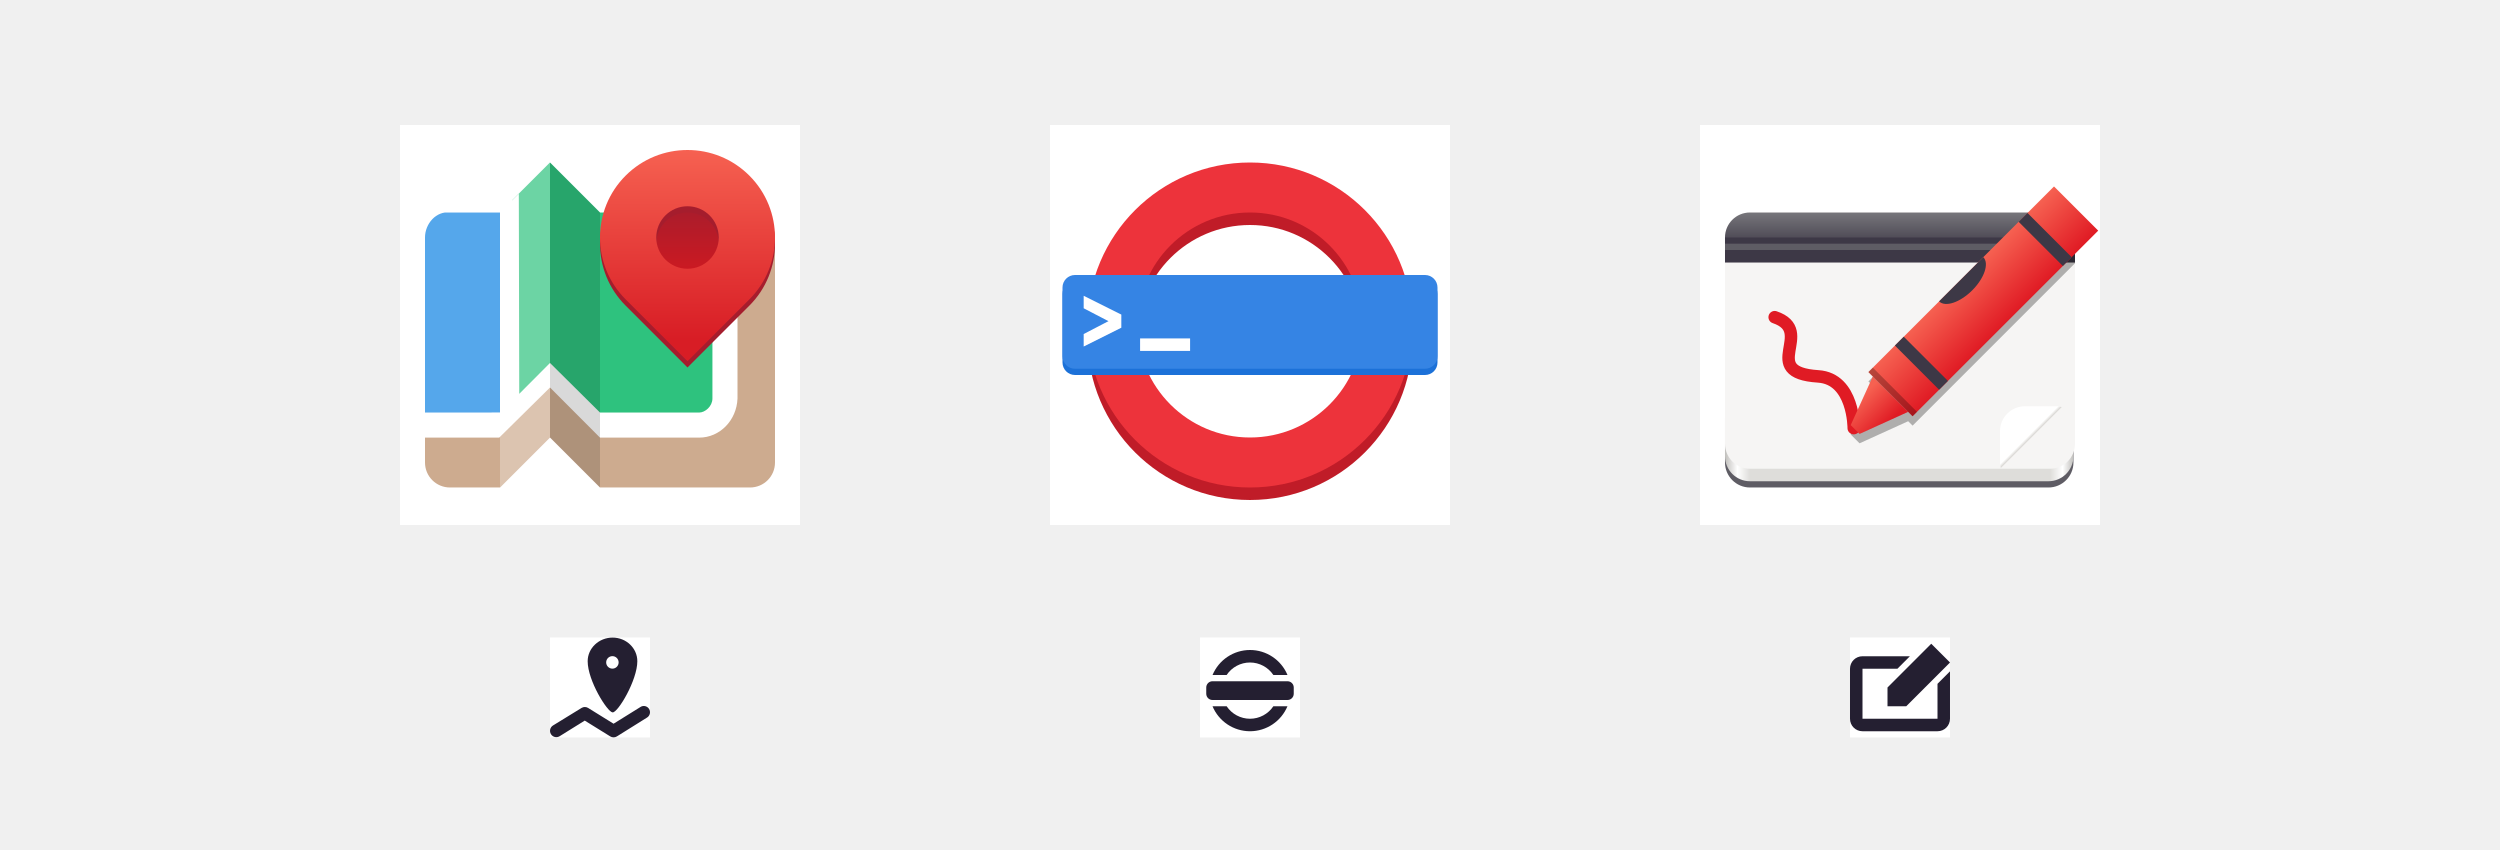
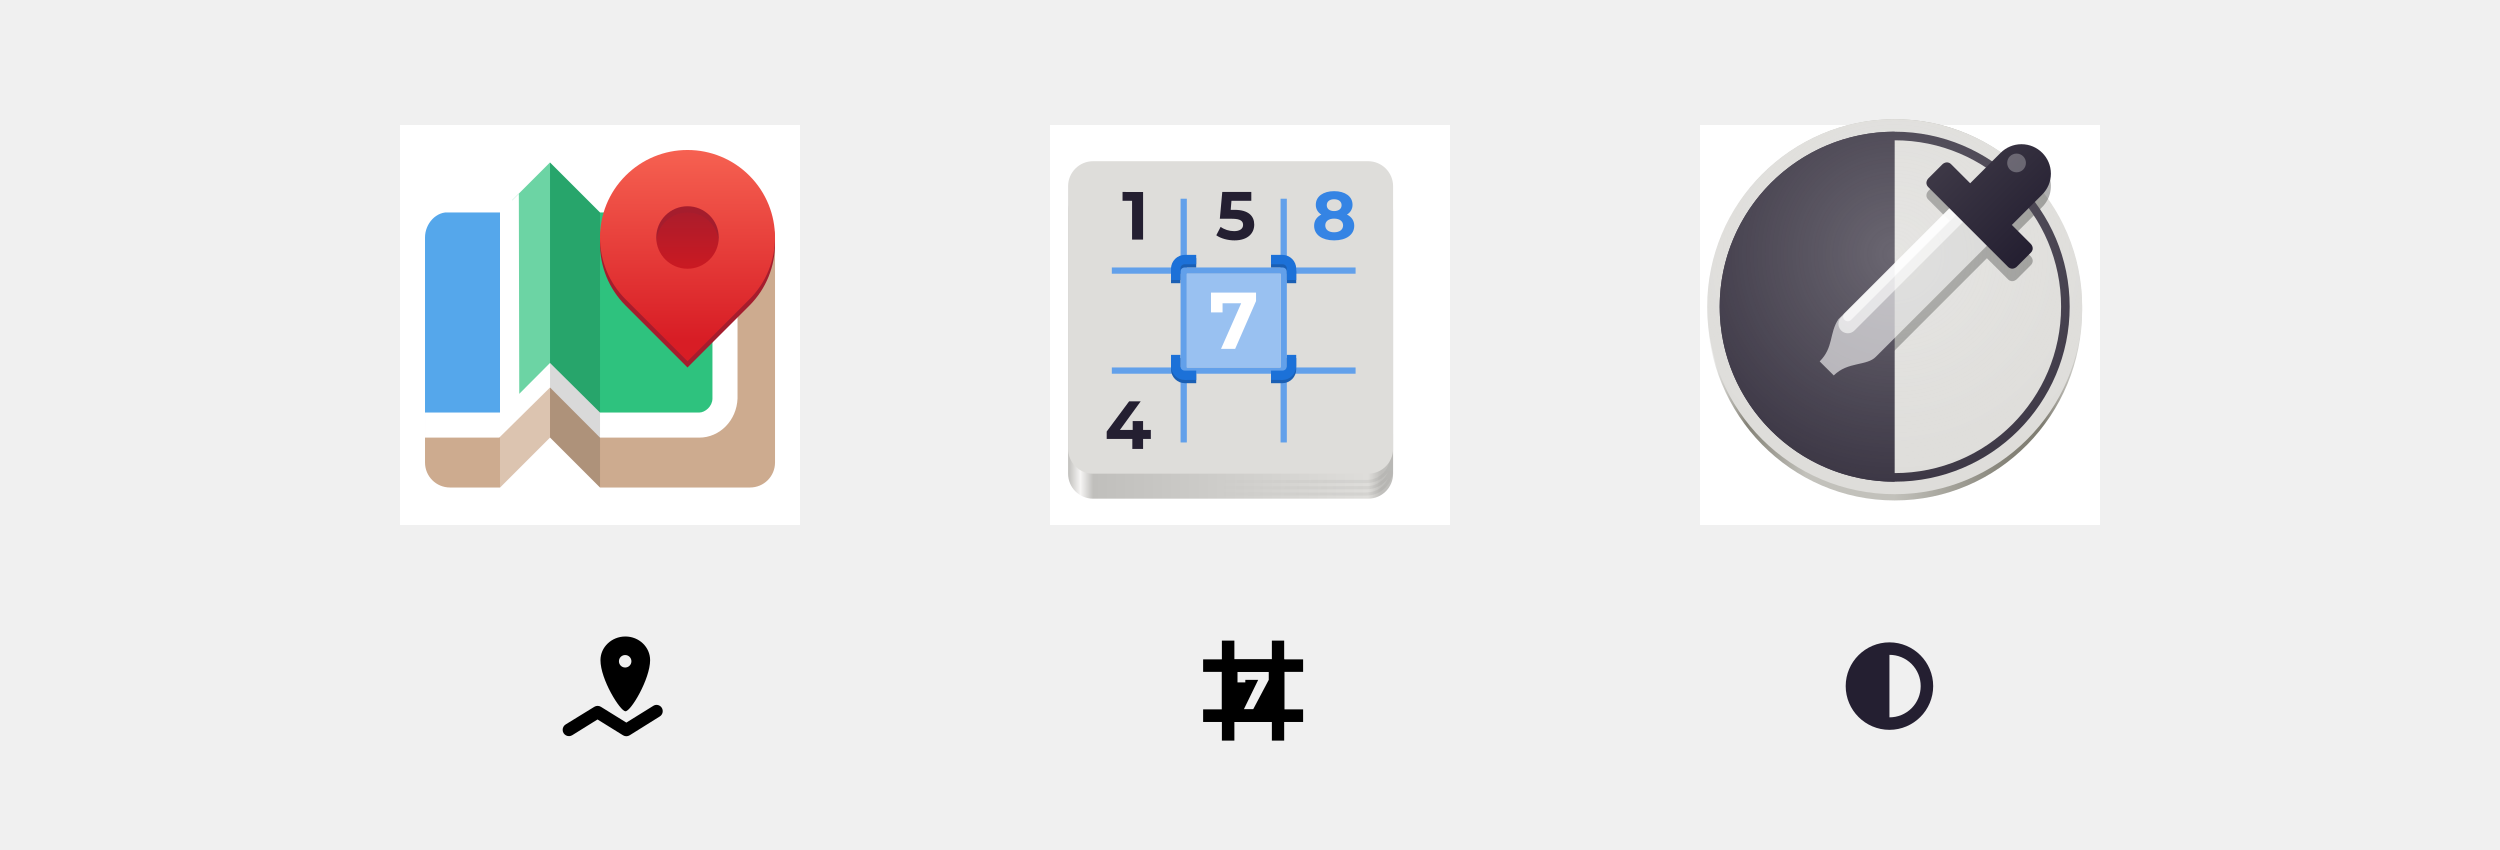
- <svg xmlns="http://www.w3.org/2000/svg" xmlns:xlink="http://www.w3.org/1999/xlink" width="800" height="272" viewBox="0 0 211.667 71.967" version="1.1" id="svg6587">
-   <defs id="defs6581">
-     <linearGradient y2="-276" x2="116" y1="-276" x1="28" gradientTransform="matrix(1.267103,0,0,1,-890.9839,-1850)" gradientUnits="userSpaceOnUse" id="linearGradient7428" xlink:href="#linearGradient1320" />
-     <linearGradient id="linearGradient1320">
-       <stop style="stop-color:#c0bfbc;stop-opacity:1" offset="0" id="stop1308" />
-       <stop id="stop1310" offset="0.031" style="stop-color:#ffffff;stop-opacity:1" />
-       <stop id="stop1312" offset="0.067" style="stop-color:#deddda;stop-opacity:1" />
-       <stop id="stop1314" offset="0.928" style="stop-color:#deddda;stop-opacity:1" />
-       <stop style="stop-color:#ffffff;stop-opacity:1" offset="0.964" id="stop1316" />
-       <stop style="stop-color:#c0bfbc;stop-opacity:1" offset="1" id="stop1318" />
+ <svg xmlns="http://www.w3.org/2000/svg" xmlns:xlink="http://www.w3.org/1999/xlink" width="800" height="272" viewBox="0 0 211.667 71.967">
+   <defs>
+     <linearGradient y2="-68" x2="415.5" y1="-68" x1="320.5" gradientTransform="translate(115.032 109.18) scale(.25263)" gradientUnits="userSpaceOnUse" id="i" xlink:href="#a" />
+     <linearGradient id="a">
+       <stop offset="0" stop-color="#a51d2d" />
+       <stop offset="1" stop-color="#ce1921" />
    </linearGradient>
-     <linearGradient y2="72" x2="340" y1="76" x1="344" gradientTransform="matrix(0.25,0,0,0.25,180,83)" gradientUnits="userSpaceOnUse" id="linearGradient7430" xlink:href="#linearGradient1351-3" />
-     <linearGradient id="linearGradient1351-3">
-       <stop style="stop-color:#d5d3cf;stop-opacity:1" offset="0" id="stop1347-3" />
-       <stop style="stop-color:#ffffff;stop-opacity:1" offset="1" id="stop1349-6" />
+     <linearGradient y2="-180" x2="336" y1="62" x1="336" gradientTransform="matrix(.25 0 0 .25 8 225)" gradientUnits="userSpaceOnUse" id="j" xlink:href="#b" />
+     <linearGradient id="b">
+       <stop offset="0" stop-color="#d81d25" />
+       <stop offset="1" stop-color="#f66151" />
    </linearGradient>
-     <clipPath clipPathUnits="userSpaceOnUse" id="clipPath1609-7-7">
-       <path id="path1611-5-5" d="m 252,116 28,-28 v -8 h -36 v 36 z" style="fill:#e74747;stroke:none;stroke-width:0.25px;stroke-linecap:butt;stroke-linejoin:miter;stroke-opacity:1" />
+     <linearGradient y2="-449.394" x2="536.596" y1="-449.394" x1="88.596" gradientTransform="matrix(.23214 0 0 .32895 -376.567 439.827)" gradientUnits="userSpaceOnUse" id="k" xlink:href="#c" />
+     <linearGradient id="c">
+       <stop offset="0" stop-color="#c0bfbc" />
+       <stop offset=".038" stop-color="#f6f5f4" />
+       <stop offset=".077" stop-color="#c0bfbc" />
+       <stop offset=".923" stop-color="#deddda" />
+       <stop offset=".962" stop-color="#c0bfbc" />
+       <stop offset="1" stop-color="#c0bfbc" />
+     </linearGradient>
+     <linearGradient id="d">
+       <stop offset="0" stop-opacity=".053" />
+       <stop offset="1" stop-opacity="0" />
+     </linearGradient>
+     <linearGradient xlink:href="#e" id="m" gradientUnits="userSpaceOnUse" x1="11.999" y1="229" x2="132" y2="229" />
+     <linearGradient id="e">
+       <stop offset="0" stop-color="#fefefe" />
+       <stop offset=".106" stop-color="#848277" />
+       <stop offset=".263" stop-color="#c2c1bb" />
+       <stop offset=".498" stop-color="#c2c1bb" />
+       <stop offset=".802" stop-color="#848277" />
+       <stop offset=".896" stop-color="#7f7d72" />
+       <stop offset="1" stop-color="#e0dfdc" />
+     </linearGradient>
+     <linearGradient id="f">
+       <stop offset="0" stop-color="#fdfdfd" />
+       <stop offset="1" stop-color="#fdfdfd" stop-opacity="0" />
+     </linearGradient>
+     <linearGradient xlink:href="#g" id="o" gradientUnits="userSpaceOnUse" gradientTransform="matrix(1.04757 0 0 1.04757 -21.678 .634)" x1="127.947" y1="224.053" x2="91.947" y2="188.053" />
+     <linearGradient id="g">
+       <stop offset="0" stop-color="#241f31" />
+       <stop offset="1" stop-color="#3d3846" />
+     </linearGradient>
+     <radialGradient gradientUnits="userSpaceOnUse" gradientTransform="matrix(1 0 0 .6072 0 100.688)" r="52.002" fy="311.78" fx="-256" cy="311.78" cx="-256" id="l" xlink:href="#d" />
+     <radialGradient xlink:href="#f" id="n" gradientUnits="userSpaceOnUse" gradientTransform="matrix(1.20624 0 0 1.20623 -14.849 -43.556)" cx="71.999" cy="211.206" fx="71.999" fy="211.206" r="60.001" />
+     <clipPath id="h" clipPathUnits="userSpaceOnUse">
+       <path d="M64-148h64l64-64 64 64h192c17.728 0 32 14.272 32 32v288c0 17.728-14.272 32-32 32H256l-64-64-64 64H64c-17.728 0-32-14.272-32-32v-288c0-17.728 14.409-34.199 32-32z" style="marker:none" fill="none" stroke="#000" stroke-width="4" stroke-linecap="round" stroke-linejoin="round" />
    </clipPath>
-     <linearGradient y2="28" x2="34" y1="40" x1="34" gradientTransform="translate(736,2028)" gradientUnits="userSpaceOnUse" id="linearGradient7432" xlink:href="#linearGradient1981" />
-     <linearGradient id="linearGradient1981">
-       <stop id="stop1977" offset="0" style="stop-color:#3d3846;stop-opacity:1" />
-       <stop id="stop1979" offset="1" style="stop-color:#77767b;stop-opacity:1" />
-     </linearGradient>
-     <clipPath clipPathUnits="userSpaceOnUse" id="clipPath1521">
-       <rect clip-path="none" ry="8" rx="8" y="-282" x="-120" height="82" width="112" id="rect1523" style="opacity:1;vector-effect:none;fill:#f6f5f4;fill-opacity:1;stroke:none;stroke-width:13.719;stroke-linecap:butt;stroke-linejoin:miter;stroke-miterlimit:4;stroke-dasharray:none;stroke-dashoffset:0;stroke-opacity:1;marker:none;marker-start:none;marker-mid:none;marker-end:none;paint-order:normal" transform="scale(-1)" />
-     </clipPath>
-     <linearGradient y2="248" x2="-24" y1="248" x1="-48" gradientTransform="matrix(0.8333333,0,0,0.9545455,-278.5,-124.9773)" gradientUnits="userSpaceOnUse" id="linearGradient7434" xlink:href="#linearGradient1029" />
-     <linearGradient id="linearGradient1029">
-       <stop style="stop-color:#e01b24;stop-opacity:1;" offset="0" id="stop1024" />
-       <stop style="stop-color:#f66151;stop-opacity:1" offset="1" id="stop1027" />
-     </linearGradient>
-     <linearGradient y2="194" x2="-30" y1="194" x1="-42" gradientTransform="rotate(-90,69.125,203.375)" gradientUnits="userSpaceOnUse" id="linearGradient7436" xlink:href="#linearGradient1029" />
-     <clipPath id="clipPath1289-7" clipPathUnits="userSpaceOnUse">
-       <path id="path1291-1" d="m 64,-148 h 64 l 64,-64 64,64 h 192 c 17.728,0 32,14.272 32,32 v 288 c 0,17.728 -14.272,32 -32,32 H 256 l -64,-64 -64,64 H 64 C 46.272,204 32,189.728 32,172 v -288 c 0,-17.728 14.409,-34.199 32,-32 z" style="display:inline;opacity:1;vector-effect:none;fill:none;fill-opacity:1;stroke:#000000;stroke-width:4;stroke-linecap:round;stroke-linejoin:round;stroke-miterlimit:4;stroke-dasharray:none;stroke-dashoffset:0;stroke-opacity:1;marker:none;marker-start:none;marker-mid:none;marker-end:none;paint-order:normal;enable-background:new" />
-     </clipPath>
-     <linearGradient y2="-68" x2="415.5" y1="-68" x1="320.5" gradientTransform="matrix(0.2526316,0,0,0.2526316,115.0316,109.1791)" gradientUnits="userSpaceOnUse" id="linearGradient6998" xlink:href="#linearGradient1283" />
-     <linearGradient id="linearGradient1283">
-       <stop id="stop1279" offset="0" style="stop-color:#a51d2d;stop-opacity:1;" />
-       <stop id="stop1281" offset="1" style="stop-color:#ce1921;stop-opacity:1" />
-     </linearGradient>
-     <linearGradient y2="-180" x2="336" y1="62" x1="336" gradientTransform="matrix(0.25,0,0,0.25,8.0003,225)" gradientUnits="userSpaceOnUse" id="linearGradient7000" xlink:href="#linearGradient1277" />
-     <linearGradient id="linearGradient1277">
-       <stop style="stop-color:#d81d25;stop-opacity:1" offset="0" id="stop1273" />
-       <stop style="stop-color:#f66151;stop-opacity:1" offset="1" id="stop1349-1" />
-     </linearGradient>
  </defs>
-   <g id="layer1" transform="translate(-1.76e-6,-112.1833)">
-     <rect y="122.767" x="88.9" height="33.867" width="33.867" id="rect6342" style="display:inline;overflow:visible;visibility:visible;fill:#ffffff;fill-opacity:1;fill-rule:nonzero;stroke:none;stroke-width:0.132;marker:none;enable-background:accumulate" />
-     <g transform="matrix(0.2645833,0,0,0.2645833,137.5833,83.60834)" id="g6362" style="display:inline;enable-background:new">
-       <path style="display:inline;opacity:1;vector-effect:none;fill:#c01c28;fill-opacity:1;stroke:none;stroke-width:1;stroke-linecap:round;stroke-linejoin:round;stroke-miterlimit:4;stroke-dasharray:none;stroke-dashoffset:0;stroke-opacity:0;enable-background:new" d="m -120,164 a 52,52 0 0 0 -52,52 52,52 0 0 0 52,52 52,52 0 0 0 52,-52 52,52 0 0 0 -52,-52 z m 0,16 a 36,36 0 0 1 36,36 36,36 0 0 1 -36,36 36,36 0 0 1 -36,-36 36,36 0 0 1 36,-36 z" id="path6344" />
-       <path style="display:inline;opacity:1;vector-effect:none;fill:#ed333b;fill-opacity:1;stroke:none;stroke-width:1;stroke-linecap:round;stroke-linejoin:round;stroke-miterlimit:4;stroke-dasharray:none;stroke-dashoffset:0;stroke-opacity:0;enable-background:new" d="m -120,160 a 52,52 0 0 0 -52,52 52,52 0 0 0 52,52 52,52 0 0 0 52,-52 52,52 0 0 0 -52,-52 z m 0,16 a 36,36 0 0 1 36,36 36,36 0 0 1 -36,36 36,36 0 0 1 -36,-36 36,36 0 0 1 36,-36 z" id="path6346" />
-       <rect ry="4" rx="4" y="198" x="-180" height="30" width="120" id="rect6348" style="display:inline;opacity:1;vector-effect:none;fill:#1c71d8;fill-opacity:1;stroke:none;stroke-width:1;stroke-linecap:round;stroke-linejoin:round;stroke-miterlimit:4;stroke-dasharray:none;stroke-dashoffset:0;stroke-opacity:0;enable-background:new" />
-       <rect style="display:inline;opacity:1;vector-effect:none;fill:#3584e4;fill-opacity:1;stroke:none;stroke-width:1;stroke-linecap:round;stroke-linejoin:round;stroke-miterlimit:4;stroke-dasharray:none;stroke-dashoffset:0;stroke-opacity:0;enable-background:new" id="rect6350" width="120" height="30" x="-180" y="196" rx="4" ry="4" />
-       <g id="g6354" transform="translate(-201.0257,-5.70641)" style="display:inline;fill:#ffffff;enable-background:new">
-         <path d="m 45.855,222 2e-6,4 h 16 l -2e-6,-4 z" style="font-style:normal;font-variant:normal;font-weight:bold;font-stretch:normal;font-size:medium;line-height:1.25;font-family:'Source Code Pro';-inkscape-font-specification:'Source Code Pro, Bold';font-variant-ligatures:normal;font-variant-caps:normal;font-variant-numeric:normal;font-feature-settings:normal;text-align:start;letter-spacing:0px;word-spacing:0px;writing-mode:lr-tb;text-anchor:start;fill:#ffffff;fill-opacity:1;stroke:none;stroke-width:0.25" id="path6352" />
-       </g>
-       <g transform="translate(-193.2225,-22.35139)" id="g6360" style="display:inline;fill:#ffffff;fill-opacity:1;enable-background:new">
-         <path id="path6356" d="M 32,235.242 20,229 v -4 l 12,6 z" style="fill:#ffffff;fill-opacity:1;stroke:none;stroke-width:1px;stroke-linecap:butt;stroke-linejoin:miter;stroke-opacity:1" />
-         <path style="fill:#ffffff;fill-opacity:1;stroke:none;stroke-width:1px;stroke-linecap:butt;stroke-linejoin:miter;stroke-opacity:1" d="m 32,231 -12,6.242 v 4 l 12,-6 z" id="path6358" />
-       </g>
-     </g>
-     <rect style="display:inline;overflow:visible;visibility:visible;fill:#ffffff;fill-opacity:1;fill-rule:nonzero;stroke:none;stroke-width:0.132;marker:none;enable-background:accumulate" id="rect6364" width="33.867" height="33.867" x="33.867" y="122.767" />
-     <g transform="matrix(0.2645833,0,0,0.2645833,-138.9058,-500.3271)" id="g6388" style="display:inline;enable-background:new">
-       <g clip-path="url(#clipPath1289-7)" id="g6378" style="display:inline;opacity:1;enable-background:new" transform="matrix(0.25,0,0,0.25,652.9984,2420)">
-         <path id="path6366" d="M 256,124 H 416 L 416,-148 h 96 V 236 H 256 l -64,-64 -64,64 H -9.6000004e-7 L -1.2800001e-6,124 H 128 l 64,-64 z" style="opacity:1;vector-effect:none;fill:#cdab8f;fill-opacity:1;stroke:none;stroke-width:4;stroke-linecap:round;stroke-linejoin:round;stroke-miterlimit:4;stroke-dasharray:none;stroke-dashoffset:0;stroke-opacity:1;marker:none;marker-start:none;marker-mid:none;marker-end:none;paint-order:normal" />
-         <path style="display:inline;opacity:1;vector-effect:none;fill:#55a7eb;fill-opacity:1;stroke:none;stroke-width:1px;stroke-linecap:butt;stroke-linejoin:miter;stroke-miterlimit:4;stroke-dasharray:none;stroke-dashoffset:0;stroke-opacity:1;marker:none;marker-start:none;marker-mid:none;marker-end:none;paint-order:normal;enable-background:new" d="M -1.2800001e-6,123.975 128,124.025 V -148 L -3.2000001e-6,-148 Z" id="path6368" />
-         <path id="path6370" d="M 144,-164 V 108 L 192,60 256,124.058 400,124.058 416,108 V -148 H 256 l -64,-64 z" style="display:inline;opacity:1;fill:#2ec27e;fill-opacity:1;stroke:none;stroke-width:1px;stroke-linecap:butt;stroke-linejoin:miter;stroke-opacity:1;enable-background:new" />
-         <path id="path6372" d="m 399.898,-147.891 v 238 c 0,10.028 -9.374,17.949 -16.949,17.949 H 256 L 192,44.59 152.625,84.125 152,-211.942 H 128 V 108 L -1.2800001e-6,108.058 v 32.102 H 127 L 192,76 l 64,64.16 h 126.949 c 26.425,0 47.963,-22.048 49.051,-50.051 v -238 z" style="color:#000000;font-style:normal;font-variant:normal;font-weight:normal;font-stretch:normal;font-size:medium;line-height:normal;font-family:sans-serif;font-variant-ligatures:normal;font-variant-position:normal;font-variant-caps:normal;font-variant-numeric:normal;font-variant-alternates:normal;font-feature-settings:normal;text-indent:0;text-align:start;text-decoration:none;text-decoration-line:none;text-decoration-style:solid;text-decoration-color:#000000;letter-spacing:normal;word-spacing:normal;text-transform:none;writing-mode:lr-tb;direction:ltr;text-orientation:mixed;dominant-baseline:auto;baseline-shift:baseline;text-anchor:start;white-space:normal;shape-padding:0;clip-rule:nonzero;display:inline;overflow:visible;visibility:visible;opacity:1;isolation:auto;mix-blend-mode:normal;color-interpolation:sRGB;color-interpolation-filters:linearRGB;solid-color:#000000;solid-opacity:1;vector-effect:none;fill:#ffffff;fill-opacity:1;fill-rule:nonzero;stroke:none;stroke-width:32.1;stroke-linecap:butt;stroke-linejoin:miter;stroke-miterlimit:4;stroke-dasharray:none;stroke-dashoffset:0;stroke-opacity:1;color-rendering:auto;image-rendering:auto;shape-rendering:auto;text-rendering:auto;enable-background:accumulate" />
-         <path id="path6374" d="m 128,267.975 64,0.051 V -212 L 128,-212 Z" style="display:inline;opacity:0.3;vector-effect:none;fill:#ffffff;fill-opacity:1;stroke:none;stroke-width:1px;stroke-linecap:butt;stroke-linejoin:miter;stroke-miterlimit:4;stroke-dasharray:none;stroke-dashoffset:0;stroke-opacity:1;marker:none;marker-start:none;marker-mid:none;marker-end:none;paint-order:normal;enable-background:new" />
-         <path style="display:inline;opacity:0.15;vector-effect:none;fill:#000000;fill-opacity:1;stroke:none;stroke-width:1px;stroke-linecap:butt;stroke-linejoin:miter;stroke-miterlimit:4;stroke-dasharray:none;stroke-dashoffset:0;stroke-opacity:1;marker:none;marker-start:none;marker-mid:none;marker-end:none;paint-order:normal;enable-background:new" d="m 192,267.975 64,0.051 V -212 L 192,-212 Z" id="path6376" />
-       </g>
-       <g transform="translate(652.9984,2183)" style="display:inline;enable-background:new" id="g6386">
-         <circle style="display:inline;opacity:1;fill:url(#linearGradient6998);fill-opacity:1;stroke:none;stroke-width:0.253;stroke-linejoin:round;stroke-miterlimit:4;stroke-dasharray:1.011, 0.505;stroke-dashoffset:0;stroke-opacity:1;enable-background:new" id="circle6380" cx="208" cy="92" transform="matrix(0,1,1,0,0,0)" r="12" />
-         <path id="path6382" d="m 92,182 c -7.166,0 -14.332,2.734 -19.799,8.201 -10.935,10.935 -10.935,28.663 0,39.598 l 19.799,19.799 c 0,0 13.821,-13.822 19.799,-19.799 10.935,-10.935 10.935,-28.663 0,-39.598 C 106.332,184.734 99.166,182 92,182 Z m 0,18 a 10,10 0 0 1 10,10 10,10 0 0 1 -10,10 10,10 0 0 1 -10,-10 10,10 0 0 1 10,-10 z" style="display:inline;opacity:1;vector-effect:none;fill:#a51d2d;fill-opacity:1;stroke:none;stroke-width:14;stroke-linecap:butt;stroke-linejoin:miter;stroke-miterlimit:4;stroke-dasharray:none;stroke-dashoffset:0;stroke-opacity:1;marker:none;marker-start:none;marker-mid:none;marker-end:none;paint-order:normal;enable-background:new" />
-         <path style="display:inline;opacity:1;vector-effect:none;fill:url(#linearGradient7000);fill-opacity:1;stroke:none;stroke-width:14;stroke-linecap:butt;stroke-linejoin:miter;stroke-miterlimit:4;stroke-dasharray:none;stroke-dashoffset:0;stroke-opacity:1;marker:none;marker-start:none;marker-mid:none;marker-end:none;paint-order:normal;enable-background:new" d="m 92,180 c -7.166,0 -14.332,2.734 -19.799,8.201 -10.935,10.935 -10.935,28.663 0,39.598 l 19.799,19.799 c 0,0 13.821,-13.822 19.799,-19.799 10.935,-10.935 10.935,-28.663 0,-39.598 C 106.332,182.734 99.166,180 92,180 Z m 0,18 a 10,10 0 0 1 10,10 10,10 0 0 1 -10,10 10,10 0 0 1 -10,-10 10,10 0 0 1 10,-10 z" id="path6384" />
-       </g>
-     </g>
-     <rect y="122.767" x="143.933" height="33.867" width="33.867" id="rect6390" style="display:inline;overflow:visible;visibility:visible;fill:#ffffff;fill-opacity:1;fill-rule:nonzero;stroke:none;stroke-width:0.132;marker:none;enable-background:accumulate" />
-     <g id="g6432" transform="matrix(0.2645833,0,0,0.2645833,-50.8,-413.8083)" style="display:inline;enable-background:new">
-       <rect transform="scale(-1)" style="display:inline;vector-effect:none;fill:#5e5c64;fill-opacity:1;stroke:none;stroke-width:13.719;stroke-linecap:butt;stroke-linejoin:miter;stroke-miterlimit:4;stroke-dasharray:none;stroke-dashoffset:0;stroke-opacity:1;marker:none;marker-start:none;marker-mid:none;marker-end:none;paint-order:normal;enable-background:new" id="rect6392" width="111.505" height="30.25" x="-855.505" y="-2144" rx="8" ry="8" clip-path="none" />
-       <rect clip-path="none" ry="8" rx="8" y="-2142" x="-855.505" height="40" width="111.505" id="rect6394" style="display:inline;vector-effect:none;fill:url(#linearGradient7428);fill-opacity:1;stroke:none;stroke-width:13.719;stroke-linecap:butt;stroke-linejoin:miter;stroke-miterlimit:4;stroke-dasharray:none;stroke-dashoffset:0;stroke-opacity:1;marker:none;marker-start:none;marker-mid:none;marker-end:none;paint-order:normal;enable-background:new" transform="scale(-1)" />
-       <rect transform="scale(-1)" style="display:inline;vector-effect:none;fill:#f6f5f4;fill-opacity:1;stroke:none;stroke-width:13.719;stroke-linecap:butt;stroke-linejoin:miter;stroke-miterlimit:4;stroke-dasharray:none;stroke-dashoffset:0;stroke-opacity:1;marker:none;marker-start:none;marker-mid:none;marker-end:none;paint-order:normal;enable-background:new" id="rect6396" width="112" height="82" x="-856" y="-2138" rx="8" ry="8" clip-path="none" />
-       <rect clip-path="url(#clipPath1609-7-7)" transform="matrix(0,0.7142857,0.7142857,0,769.1429,1938)" ry="11.2" rx="11.2" y="88" x="252" height="36" width="36" id="rect6398" style="display:inline;fill:url(#linearGradient7430);fill-opacity:1;stroke:none;stroke-width:0.5;stroke-linecap:butt;stroke-linejoin:miter;stroke-miterlimit:4;stroke-dasharray:none;stroke-dashoffset:0;stroke-opacity:1;marker:none;marker-start:none;marker-mid:none;marker-end:none;paint-order:normal;enable-background:new" />
-       <path style="display:inline;vector-effect:none;fill:url(#linearGradient7432);fill-opacity:1;stroke:none;stroke-width:13.719;stroke-linecap:butt;stroke-linejoin:miter;stroke-miterlimit:4;stroke-dasharray:none;stroke-dashoffset:0;stroke-opacity:1;marker:none;marker-start:none;marker-mid:none;marker-end:none;paint-order:normal;enable-background:new" clip-path="none" d="m 752,2056 c -4.432,0 -8,3.568 -8,8 v 8 h 112 v -8 c 0,-4.432 -3.568,-8 -8,-8 z" id="path6400" />
-       <rect y="2064" x="744" height="2" width="112" id="rect6402" style="display:inline;vector-effect:none;fill:#3d3846;fill-opacity:1;stroke:none;stroke-width:4;stroke-linecap:round;stroke-linejoin:round;stroke-miterlimit:4;stroke-dasharray:none;stroke-dashoffset:0;stroke-opacity:1;enable-background:new" />
-       <rect style="display:inline;vector-effect:none;fill:#5e5c64;fill-opacity:1;stroke:none;stroke-width:4;stroke-linecap:round;stroke-linejoin:round;stroke-miterlimit:4;stroke-dasharray:none;stroke-dashoffset:0;stroke-opacity:1;enable-background:new" id="rect6404" width="112" height="2" x="744" y="2066" />
-       <g style="display:inline;enable-background:new" id="g6430" transform="translate(736,1859)">
-         <path style="display:inline;opacity:1;vector-effect:none;fill:#000000;fill-opacity:0.292;stroke:none;stroke-width:1;stroke-linecap:round;stroke-linejoin:round;stroke-miterlimit:4;stroke-dasharray:none;stroke-dashoffset:0;stroke-opacity:1;enable-background:new" d="m 117.285,187.666 -63.398,63.396 1.414,1.414 -7.07,15.557 2.828,2.828 15.557,-7.07 1.414,1.414 63.396,-63.398 z" id="path6406" clip-path="url(#clipPath1521)" />
-         <g transform="translate(2)" id="g6428">
-           <path id="path6408" d="m 21.901,230.502 c 13.385,4.543 -5.589,17.696 13.921,18.944 C 47.288,250.18 47.198,266 47.198,266" style="fill:none;stroke:#e01b24;stroke-width:4;stroke-linecap:round;stroke-linejoin:miter;stroke-miterlimit:4;stroke-dasharray:none;stroke-opacity:1" />
-           <g transform="translate(0,2)" id="g6426" style="display:inline;enable-background:new">
-             <g style="display:inline;enable-background:new" transform="translate(0,-280)" id="g6410" />
-             <g id="g6424" transform="rotate(-45,-2.479592,293.8432)">
-               <rect style="display:inline;opacity:1;vector-effect:none;fill:url(#linearGradient7434);fill-opacity:1;stroke:none;stroke-width:1;stroke-linecap:round;stroke-linejoin:round;stroke-miterlimit:4;stroke-dasharray:none;stroke-dashoffset:0;stroke-opacity:1;enable-background:new" id="rect6412" width="20" height="84" x="-318.5" y="69.75" transform="rotate(-90)" />
-               <rect y="137.75" x="-318.5" height="4" width="20" id="rect6414" style="display:inline;opacity:1;vector-effect:none;fill:#3d3846;fill-opacity:1;stroke:none;stroke-width:1;stroke-linecap:round;stroke-linejoin:round;stroke-miterlimit:4;stroke-dasharray:none;stroke-dashoffset:0;stroke-opacity:1;enable-background:new" transform="rotate(-90)" />
-               <rect style="display:inline;opacity:1;vector-effect:none;fill:#3d3846;fill-opacity:1;stroke:none;stroke-width:1;stroke-linecap:round;stroke-linejoin:round;stroke-miterlimit:4;stroke-dasharray:none;stroke-dashoffset:0;stroke-opacity:1;enable-background:new" id="rect6416" width="20" height="4" x="-318.5" y="81.75" transform="rotate(-90)" />
-               <path style="display:inline;fill:url(#linearGradient7436);fill-opacity:1;stroke:none;stroke-width:1px;stroke-linecap:butt;stroke-linejoin:miter;stroke-opacity:1;enable-background:new" d="m 69.75,316.5 v -16 l -16,6 v 4 z" id="path6418" />
-               <rect y="-71.75" x="-318.5" height="2" width="20" id="rect6420" style="display:inline;opacity:1;vector-effect:none;fill:#000000;fill-opacity:0.259;stroke:none;stroke-width:1;stroke-linecap:round;stroke-linejoin:round;stroke-miterlimit:4;stroke-dasharray:none;stroke-dashoffset:0;stroke-opacity:1;enable-background:new" transform="matrix(0,-1,-1,0,0,0)" />
-               <path id="path6422" d="m 101.75,298.5 a 10,5 0 0 0 10,5 10,5 0 0 0 10,-5 z" style="display:inline;opacity:1;vector-effect:none;fill:#3d3846;fill-opacity:1;stroke:none;stroke-width:1;stroke-linecap:round;stroke-linejoin:round;stroke-miterlimit:4;stroke-dasharray:none;stroke-dashoffset:0;stroke-opacity:1;enable-background:new" />
-             </g>
-           </g>
-         </g>
-       </g>
-     </g>
-     <g id="g6465" transform="matrix(0.2645833,0,0,0.2645833,-75.14166,-370.4167)" style="display:inline;enable-background:new">
-       <g transform="matrix(2,0,0,2,-708,-2028)" id="g6440">
-         <rect y="2028" x="688" height="16" width="16" id="rect6434" style="display:inline;overflow:visible;visibility:visible;fill:#ffffff;fill-opacity:1;fill-rule:nonzero;stroke:none;stroke-width:0.5;marker:none;enable-background:accumulate" />
-         <path style="display:inline;vector-effect:none;fill:#241f31;fill-opacity:1;stroke:none;stroke-width:1;stroke-linecap:round;stroke-linejoin:round;stroke-miterlimit:4;stroke-dasharray:none;stroke-dashoffset:0;stroke-opacity:0;enable-background:new" d="m 696,2030 a 6.5,6.5 0 0 0 -5.994,4 h 2.254 a 4.5,4.5 0 0 1 3.74,-2 4.5,4.5 0 0 1 3.738,2 h 2.26 A 6.5,6.5 0 0 0 696,2030 Z m -5.998,9 a 6.5,6.5 0 0 0 5.998,4 6.5,6.5 0 0 0 5.994,-4 h -2.254 a 4.5,4.5 0 0 1 -3.74,2 4.5,4.5 0 0 1 -3.738,-2 z" id="path6436" />
-         <rect y="2035" x="689" height="3" width="14" id="rect6438" style="display:inline;vector-effect:none;fill:#241f31;fill-opacity:1;stroke:none;stroke-width:1;stroke-linecap:round;stroke-linejoin:round;stroke-miterlimit:4;stroke-dasharray:none;stroke-dashoffset:0;stroke-opacity:0;enable-background:new" rx="1" ry="1" />
-       </g>
-       <g transform="matrix(2,0,0,2,-500,-2028)" id="g6451">
-         <rect style="display:inline;overflow:visible;visibility:visible;fill:#ffffff;fill-opacity:1;fill-rule:nonzero;stroke:none;stroke-width:0.5;marker:none;enable-background:accumulate" id="rect6442" width="16" height="16" x="480" y="2028" />
-         <g id="g6449" style="display:inline;enable-background:new" transform="translate(57.04461,2152.984)">
-           <path d="m 432.971,-124.969 c -2.191,0 -3.988,1.698 -3.988,3.781 0,3.099 3.139,8.125 3.988,8.188 0.85,0.062 3.957,-5.151 3.957,-8.188 0,-2.083 -1.766,-3.781 -3.957,-3.781 z M 432.94,-122 c 0.551,0 0.997,0.448 0.997,1 0,0.552 -0.446,1 -0.997,1 -0.551,0 -0.997,-0.448 -0.997,-1 0,-0.552 0.446,-1 0.997,-1 z" id="path6444" style="color:#000000;display:inline;overflow:visible;visibility:visible;fill:#241f31;fill-opacity:1;fill-rule:nonzero;stroke:none;stroke-width:1.042;marker:none;enable-background:accumulate" />
-           <path d="m 437.738,-114 a 0.997,1 0 0 0 -0.343,0.156 l -4.269,2.656 -4.082,-2.531 a 0.997,1 0 0 0 -1.028,0 l -4.58,2.812 a 1.007,1.01 0 1 0 1.059,1.719 l 4.02,-2.5 4.082,2.531 a 0.997,1 0 0 0 1.059,0 l 4.798,-3 A 0.997,1 0 0 0 437.738,-114 Z" id="path6447" style="color:#000000;font-style:normal;font-variant:normal;font-weight:normal;font-stretch:normal;font-size:medium;line-height:normal;font-family:Sans;-inkscape-font-specification:Sans;text-indent:0;text-align:start;text-decoration:none;text-decoration-line:none;letter-spacing:normal;word-spacing:normal;text-transform:none;writing-mode:lr-tb;direction:ltr;baseline-shift:baseline;text-anchor:start;display:inline;overflow:visible;visibility:visible;fill:#241f31;fill-opacity:1;stroke:none;stroke-width:2;marker:none;enable-background:accumulate" />
-         </g>
-       </g>
-       <g transform="matrix(2,0,0,2,-916,-2028)" id="g6463">
-         <rect y="2028" x="896" height="16" width="16" id="rect6453" style="display:inline;overflow:visible;visibility:visible;fill:#ffffff;fill-opacity:1;fill-rule:nonzero;stroke:none;stroke-width:0.5;marker:none;enable-background:accumulate" />
-         <g style="display:inline;enable-background:new" id="g6461" transform="rotate(-90,1464.5,740.5)">
-           <g id="g6457" style="display:inline;enable-background:new">
-             <path style="opacity:1;vector-effect:none;fill:#241f31;fill-opacity:1;stroke:none;stroke-width:1;stroke-linecap:square;stroke-linejoin:round;stroke-miterlimit:4;stroke-dasharray:none;stroke-dashoffset:0;stroke-opacity:1" d="m 164,0 c -1.108,0 -2,0.892 -2,2 v 12 c 0,1.108 0.892,2 2,2 h 7.586 l -2,-2 H 164 V 2 h 8 v 5.586 l 2,2 V 2 c 0,-1.108 -0.892,-2 -2,-2 z m 8,10.414 v 3.172 l 1,1 1,-1 v -1.172 z" transform="translate(0,172)" id="path6455" />
-           </g>
-           <path id="path6459" d="m 166,181 7,7 3,-3 -7.001,-7 h -2.999 z" style="display:inline;fill:#241f31;fill-opacity:1;fill-rule:evenodd;stroke:none" />
-         </g>
-       </g>
+   <path style="marker:none" overflow="visible" fill="#fff" d="M88.9 10.584h33.867V44.45H88.9zM33.867 10.584h33.867V44.45H33.867z" />
+   <g clip-path="url(#h)" transform="matrix(.06615 0 0 .06615 33.867 27.781)">
+     <path d="M256 124h160v-272h96v384H256l-64-64-64 64H0V124h128l64-64z" style="marker:none" fill="#cdab8f" />
+     <path style="marker:none" d="M0 123.975l128 .05V-148H0z" fill="#55a7eb" />
+     <path d="M144-164v272l48-48 64 64.058h144L416 108v-256H256l-64-64z" fill="#2ec27e" />
+     <path d="M399.898-147.89v238c0 10.027-9.373 17.948-16.949 17.948H256L192 44.59l-39.375 39.535L152-211.942h-24V108l-128 .058v32.102h127L192 76l64 64.16h126.95c26.424 0 47.962-22.048 49.05-50.05v-238z" style="line-height:normal;font-variant-ligatures:normal;font-variant-position:normal;font-variant-caps:normal;font-variant-numeric:normal;font-variant-alternates:normal;font-feature-settings:normal;text-indent:0;text-align:start;text-decoration-line:none;text-decoration-style:solid;text-decoration-color:#000;text-transform:none;text-orientation:mixed;white-space:normal;shape-padding:0;isolation:auto;mix-blend-mode:normal;solid-color:#000;solid-opacity:1" color="#000" font-weight="400" font-family="sans-serif" overflow="visible" fill="#fff" />
+     <path d="M128 267.975l64 .05V-212h-64z" style="marker:none" opacity=".3" fill="#fff" />
+     <path style="marker:none" d="M192 267.975l64 .05V-212h-64z" opacity=".15" />
+   </g>
+   <g transform="matrix(.26458 0 0 .26458 33.867 -34.925)">
+     <circle cx="208" cy="92" transform="matrix(0 1 1 0 0 0)" r="12" fill="url(#i)" />
+     <path d="M92 182a27.912 27.912 0 00-19.799 8.201c-10.934 10.935-10.934 28.663 0 39.598l19.8 19.8s13.82-13.823 19.798-19.8c10.935-10.935 10.935-28.663 0-39.598A27.912 27.912 0 0092 182zm0 18a10 10 0 0110 10 10 10 0 01-10 10 10 10 0 01-10-10 10 10 0 0110-10z" style="marker:none" fill="#a51d2d" />
+     <path style="marker:none" d="M92 180a27.912 27.912 0 00-19.799 8.201c-10.934 10.935-10.934 28.663 0 39.598l19.8 19.8s13.82-13.823 19.798-19.8c10.935-10.935 10.935-28.663 0-39.598A27.912 27.912 0 0092 180zm0 18a10 10 0 0110 10 10 10 0 01-10 10 10 10 0 01-10-10 10 10 0 0110-10z" fill="url(#j)" />
+   </g>
+   <path style="marker:none" overflow="visible" fill="#fff" d="M143.933 10.584H177.8V44.45h-33.867z" />
+   <path d="M103.452 55.827v5.292h5.292v-5.292zm1.323 1.058h2.646v.676l-1.323 2.5h-.79l1.219-2.5h-1.09v.218h-.662z" />
+   <path d="M107.685 54.239h1.042v8.466h-1.042zM103.453 54.239h1.058v8.466h-1.058z" />
+   <path d="M110.33 60.06v1.067h-8.465V60.06zM110.33 55.827v1.058h-8.465v-1.058z" />
+   <g>
+     <g color="#000">
+       <path d="M52.949 53.89c-1.16 0-2.11.898-2.11 2 0 1.64 1.66 4.3 2.11 4.332.45.033 2.094-2.726 2.094-4.332 0-1.102-.935-2-2.094-2zm-.017 1.57a.528.528 0 11-.001 1.057.528.528 0 01.001-1.057z" style="marker:none" overflow="visible" />
+       <path d="M55.471 59.693a.528.53 0 00-.181.083L53.03 61.18l-2.16-1.34a.528.53 0 00-.544 0l-2.423 1.489a.533.535 0 10.56.91l2.127-1.324 2.16 1.34a.528.53 0 00.56 0l2.54-1.588a.528.53 0 00-.38-.975z" style="line-height:normal;-inkscape-font-specification:Sans;text-indent:0;text-align:start;text-decoration-line:none;text-transform:none;marker:none" font-weight="400" font-family="Sans" overflow="visible" />
    </g>
  </g>
+   <g>
+     <g transform="matrix(.26458 0 0 .26458 184.623 -35.034)">
+       <rect ry="8" rx="8" y="192" x="-356" height="100" width="104" style="marker:none" fill="url(#k)" />
+       <path d="M-347.504 223.848c-4.7 0-8.5 3.8-8.5 8.5V282.5c0 4.7 3.8 8.5 8.5 8.5h87.004c4.7 0 8.5-3.8 8.5-8.5v-50.152c0-4.7-3.8-8.5-8.5-8.5zm0 1h87.004a7.472 7.472 0 016.9 4.543 8.477 8.477 0 00-6.9-3.543h-87.004a8.477 8.477 0 00-6.9 3.543 7.472 7.472 0 016.9-4.543zm0 2h87.004a7.472 7.472 0 016.9 4.543 8.477 8.477 0 00-6.9-3.543h-87.004a8.477 8.477 0 00-6.9 3.543 7.472 7.472 0 016.9-4.543zm0 2h87.004c4.164 0 7.5 3.336 7.5 7.5V278.5c0 4.164-3.336 7.5-7.5 7.5h-87.004a7.473 7.473 0 01-7.5-7.5v-42.152c0-4.164 3.336-7.5 7.5-7.5zm-6.9 54.609a8.477 8.477 0 006.9 3.543h87.004a8.477 8.477 0 006.9-3.543 7.472 7.472 0 01-6.9 4.543h-87.004a7.472 7.472 0 01-6.9-4.543zm0 2a8.477 8.477 0 006.9 3.543h87.004a8.477 8.477 0 006.9-3.543 7.472 7.472 0 01-6.9 4.543h-87.004a7.472 7.472 0 01-6.9-4.543z" style="line-height:normal;font-variant-ligatures:normal;font-variant-position:normal;font-variant-caps:normal;font-variant-numeric:normal;font-variant-alternates:normal;font-variant-east-asian:normal;font-feature-settings:normal;font-variation-settings:normal;text-indent:0;text-align:start;text-decoration-line:none;text-decoration-style:solid;text-decoration-color:#000;text-transform:none;text-orientation:mixed;white-space:normal;shape-padding:0;shape-margin:0;inline-size:0;isolation:auto;mix-blend-mode:normal;solid-color:#000;solid-opacity:1;marker:none" color="#000" font-weight="400" font-family="sans-serif" overflow="visible" fill="url(#l)" />
+       <rect style="marker:none" width="104" height="100" x="-356" y="184" rx="8" ry="8" fill="#deddda" />
+     </g>
+     <path d="M104.528 17.768h-.328l.063-.766h1.681v-.749h-2.458l-.207 2.269h1.03c.732 0 .939.207.939.524 0 .328-.288.524-.754.524-.42 0-.841-.133-1.146-.363l-.369.714c.392.276.98.432 1.538.432 1.151 0 1.675-.622 1.675-1.336 0-.714-.472-1.25-1.664-1.25z" aria-label="5" font-weight="700" font-size="21.365" font-family="Montserrat" letter-spacing="0" word-spacing="0" fill="#241f31" stroke-width=".982" />
+     <path fill="#62a0ea" d="M94.135 22.646h20.638v.529H94.135zM94.135 31.112h20.638v.53H94.135z" />
+     <path fill="#62a0ea" d="M100.485 16.825v20.637h-.529V16.825zM108.952 16.825v20.637h-.53V16.825z" />
+     <path fill="#99c1f1" d="M100.485 23.175h7.938v7.937h-7.938z" />
+     <path d="M102.53 24.776v1.673h.98v-.775h1.577l-1.707 3.863h1.197l1.768-4.047v-.714z" aria-label="7" font-weight="700" font-size="25.703" font-family="Montserrat" letter-spacing="0" word-spacing="0" fill="#fff" />
+     <path d="M114.043 18.165a.936.936 0 00.472-.83c0-.707-.634-1.15-1.56-1.15-.916 0-1.55.443-1.55 1.15a.93.93 0 00.467.83c-.386.196-.61.518-.61.95 0 .76.673 1.238 1.693 1.238 1.024 0 1.704-.478 1.704-1.238 0-.432-.225-.754-.616-.95zm-1.088-1.296c.38 0 .633.19.633.507 0 .305-.248.495-.633.495-.38 0-.622-.19-.622-.495 0-.317.247-.507.622-.507zm0 2.799c-.461 0-.749-.225-.749-.582s.288-.576.749-.576c.466 0 .76.219.76.576s-.294.582-.76.582z" aria-label="8" font-weight="700" font-size="21.365" font-family="Montserrat" letter-spacing="0" word-spacing="0" fill="#3584e4" stroke-width=".982" />
+     <path d="M95.042 16.253v.749h.806v3.282h.933v-4.03z" aria-label="1" font-weight="700" font-size="21.365" font-family="Montserrat" letter-spacing="0" word-spacing="0" fill="#241f31" stroke-width=".982" />
+     <path d="M97.438 36.404h-.657v-.754h-.88v.754h-1.083l1.762-2.424h-.98l-1.899 2.556v.628h2.17v.846h.91v-.846h.657z" aria-label="4" font-weight="700" font-size="21.365" font-family="Montserrat" letter-spacing="0" word-spacing="0" fill="#241f31" stroke-width=".982" />
+     <path d="M101.28 32.443v-.793h-.965a.366.366 0 01-.375-.375v-.956h-.794v.956c0 .64.528 1.168 1.169 1.168zm6.333 0v-.793h.964c.215 0 .375-.16.375-.375v-.956h.794v.956c0 .64-.528 1.168-1.17 1.168zm-6.334-10.591v.794h-.964a.366.366 0 00-.375.375v.956h-.794v-.956c0-.64.528-1.17 1.169-1.17zm6.334 0v.794h.964c.215 0 .375.16.375.375v.956h.794v-.956c0-.64-.528-1.17-1.17-1.17z" style="line-height:normal;font-variant-ligatures:normal;font-variant-position:normal;font-variant-caps:normal;font-variant-numeric:normal;font-variant-alternates:normal;font-variant-east-asian:normal;font-feature-settings:normal;font-variation-settings:normal;text-indent:0;text-align:start;text-decoration-line:none;text-decoration-style:solid;text-decoration-color:#000;text-transform:none;text-orientation:mixed;white-space:normal;shape-padding:0;shape-margin:0;inline-size:0;isolation:auto;mix-blend-mode:normal;solid-color:#000;solid-opacity:1" color="#000" font-weight="400" font-family="sans-serif" overflow="visible" fill="#1a5fb4" />
+     <path style="line-height:normal;font-variant-ligatures:normal;font-variant-position:normal;font-variant-caps:normal;font-variant-numeric:normal;font-variant-alternates:normal;font-variant-east-asian:normal;font-feature-settings:normal;font-variation-settings:normal;text-indent:0;text-align:start;text-decoration-line:none;text-decoration-style:solid;text-decoration-color:#000;text-transform:none;text-orientation:mixed;white-space:normal;shape-padding:0;shape-margin:0;inline-size:0;isolation:auto;mix-blend-mode:normal;solid-color:#000;solid-opacity:1" d="M101.28 32.17v-.793h-.965a.366.366 0 01-.375-.375v-.956h-.794v.956c0 .64.528 1.169 1.169 1.169zm6.333 0v-.793h.964c.215 0 .375-.16.375-.375v-.956h.794v.956c0 .64-.528 1.169-1.17 1.169zm-6.334-10.591v.794h-.964a.366.366 0 00-.375.375v.956h-.794v-.956c0-.64.528-1.169 1.169-1.169zm6.334 0v.794h.964c.215 0 .375.16.375.375v.956h.794v-.956c0-.64-.528-1.169-1.17-1.169z" color="#000" font-weight="400" font-family="sans-serif" overflow="visible" fill="#1c71d8" />
+   </g>
+   <g>
+     <path style="marker:none" overflow="visible" fill="none" d="M143.484 9.035h33.867v33.867h-33.867z" />
+     <g transform="matrix(.26458 0 0 .26458 141.367 -34.357)">
+       <path style="marker:none" overflow="visible" fill="none" d="M8 164h128v128H8z" />
+       <ellipse style="marker:none" cx="71.999" cy="229" rx="60.001" ry="61" fill="url(#m)" />
+       <ellipse ry="60" rx="60.001" cy="228" cx="71.999" style="marker:none" fill="#deddda" />
+       <path d="M112.563 180a9.43 9.43 0 00-6.704 2.809l-.004-.006-9.699 9.699-6.06-6.063c-1.415-1.414-2.83 0-2.83 0l-4.489 4.489s-1.414 1.414 0 2.828l6.735 6.732L54 236c-3 4.5-1.5 9-6 13.5l4.5 4.5c4.5-4.5 10.583-2.95 13.5-6l35.512-35.512 6.722 6.723c1.415 1.414 2.829 0 2.829 0l4.488-4.488c1.414-1.415 0-2.828 0-2.828l-6.063-6.063 9.643-9.643.055-.054A9.427 9.427 0 00112.563 180z" style="marker:none" opacity=".309" />
+       <path style="marker:none" d="M72 284a56 56 0 01-48.497-28 56 56 0 010-56A56 56 0 0172 172" fill="#3d3846" />
+       <path d="M72 172a56 56 0 00-56.002 56A56 56 0 0072 284a56 56 0 0056-56 56 56 0 00-56-56zm0 2.75A53.25 53.25 0 01125.25 228 53.25 53.25 0 0172 281.25 53.25 53.25 0 0118.748 228 53.25 53.25 0 0172 174.75z" style="marker:none" fill="#3d3846" />
+       <ellipse style="marker:none" cx="71.999" cy="228" rx="60.001" ry="60" opacity=".236" fill="url(#n)" />
+       <path style="marker:none" d="M91.46 194.54L54 232c-3 4.5-1.5 9-6 13.5l4.5 4.5c4.5-4.5 10.583-2.95 13.5-6l37.46-37.46z" opacity=".6" fill="#fff" />
+       <path d="M57 233.5L91.5 199" opacity=".6" fill="none" stroke="#fff" stroke-width="6" stroke-linecap="round" />
+       <path d="M57 231.163l34.5-34.5" opacity=".6" fill="none" stroke="#fff" stroke-width="3" stroke-linecap="round" />
+       <path style="line-height:normal;font-variant-ligatures:normal;font-variant-position:normal;font-variant-caps:normal;font-variant-numeric:normal;font-variant-alternates:normal;font-feature-settings:normal;text-indent:0;text-align:start;text-decoration-line:none;text-decoration-style:solid;text-decoration-color:#000;text-transform:none;text-orientation:mixed;white-space:normal;shape-padding:0;isolation:auto;mix-blend-mode:normal;solid-color:#000;solid-opacity:1" d="M112.083 185.333a12.572 12.572 0 00-8.937 3.744l-.006-.006-12.93 12.931-8.084-8.083c-1.885-1.885-3.77 0-3.77 0l-5.985 5.985s-1.886 1.885 0 3.77l33.941 33.942c1.886 1.886 3.771 0 3.771 0l5.985-5.984c1.885-1.886 0-3.771 0-3.771l-8.083-8.083 12.857-12.857.074-.074-.002-.002a12.57 12.57 0 003.74-8.94c0-6.944-5.628-12.572-12.57-12.572z" color="#000" font-weight="400" font-family="sans-serif" overflow="visible" fill="url(#o)" fill-rule="evenodd" transform="matrix(.75 0 0 .75 28.5 37)" />
+       <circle r="3" cy="182" cx="111" style="marker:none" fill="#fff" fill-opacity=".276" />
+     </g>
+   </g>
+   <g fill="#241f31">
+     <path d="M159.973 54.915a3.175 3.175 0 00-3.175 3.175 3.175 3.175 0 003.175 3.175V58.09z" />
+     <path style="line-height:normal;font-variant-ligatures:normal;font-variant-position:normal;font-variant-caps:normal;font-variant-numeric:normal;font-variant-alternates:normal;font-feature-settings:normal;text-indent:0;text-align:start;text-decoration-line:none;text-decoration-style:solid;text-decoration-color:#000;text-transform:none;text-orientation:mixed;white-space:normal;shape-padding:0;isolation:auto;mix-blend-mode:normal;solid-color:#000;solid-opacity:1" d="M159.973 54.386a3.712 3.712 0 013.704 3.704 3.712 3.712 0 01-3.704 3.704 3.712 3.712 0 01-3.704-3.704 3.712 3.712 0 013.704-3.704zm0 1.058a2.638 2.638 0 00-2.646 2.646 2.638 2.638 0 002.646 2.646 2.638 2.638 0 002.646-2.646 2.638 2.638 0 00-2.646-2.646z" color="#000" font-weight="400" font-family="sans-serif" overflow="visible" />
+   </g>
</svg>
